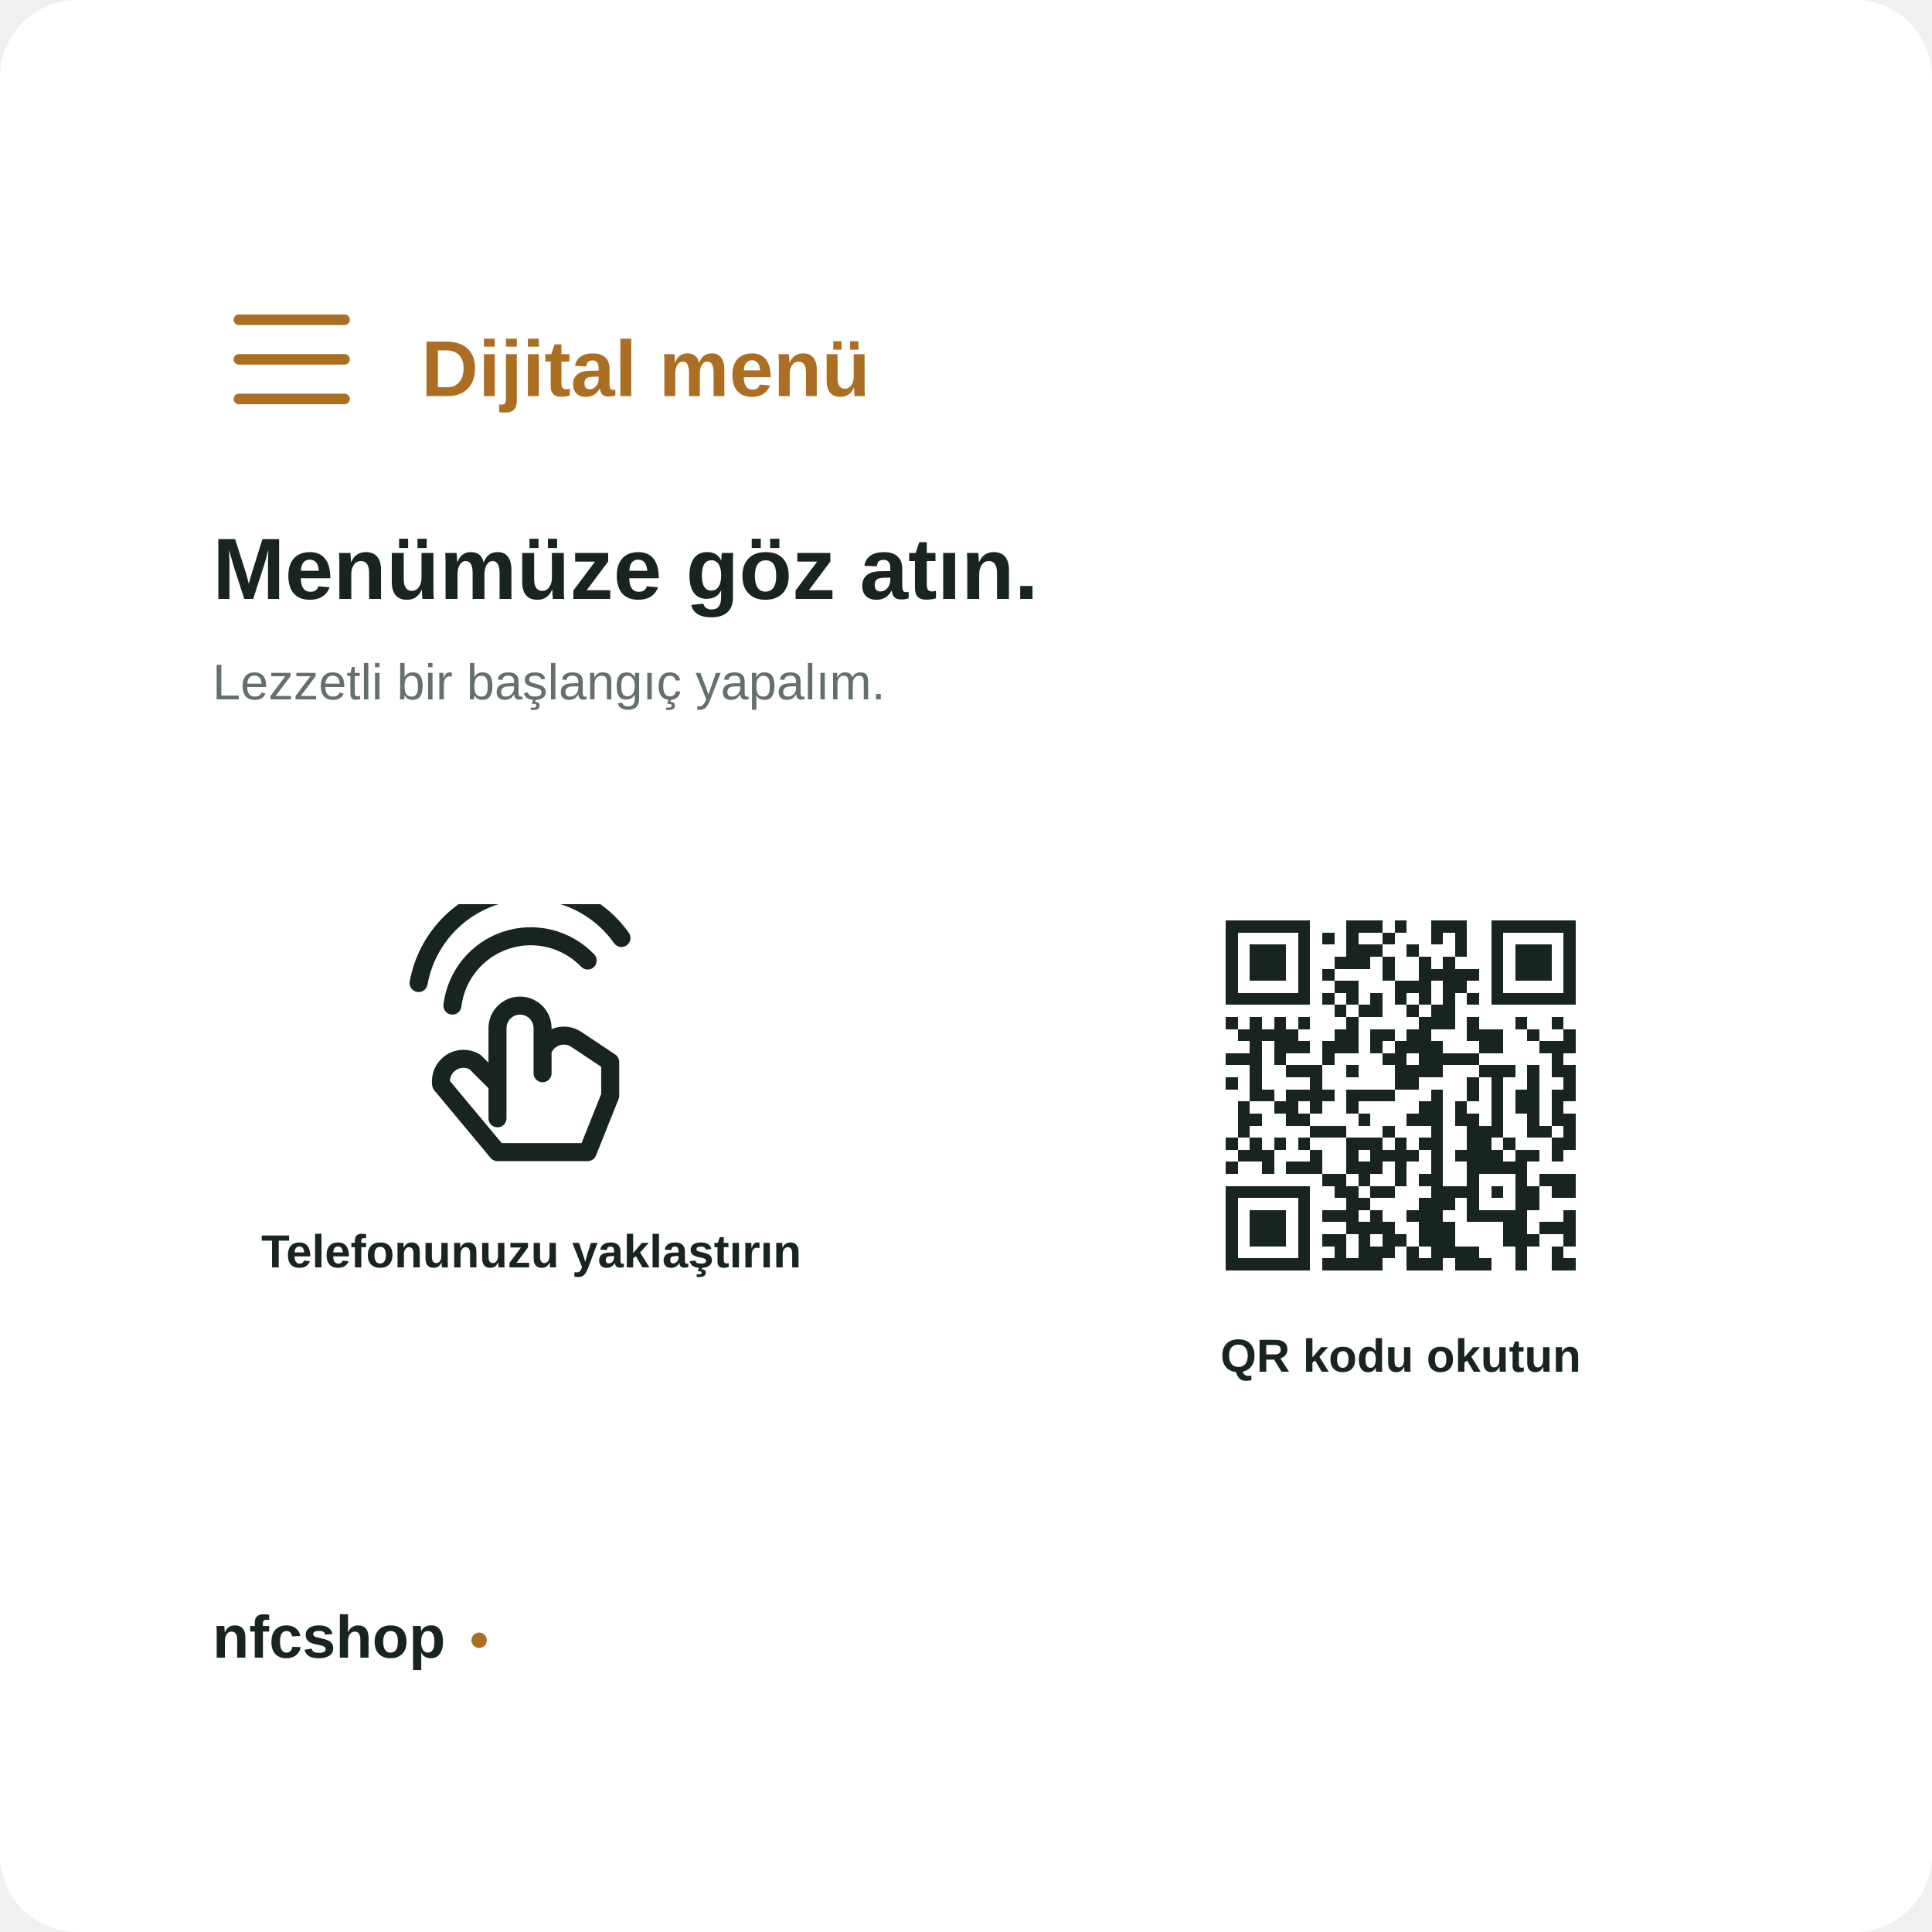
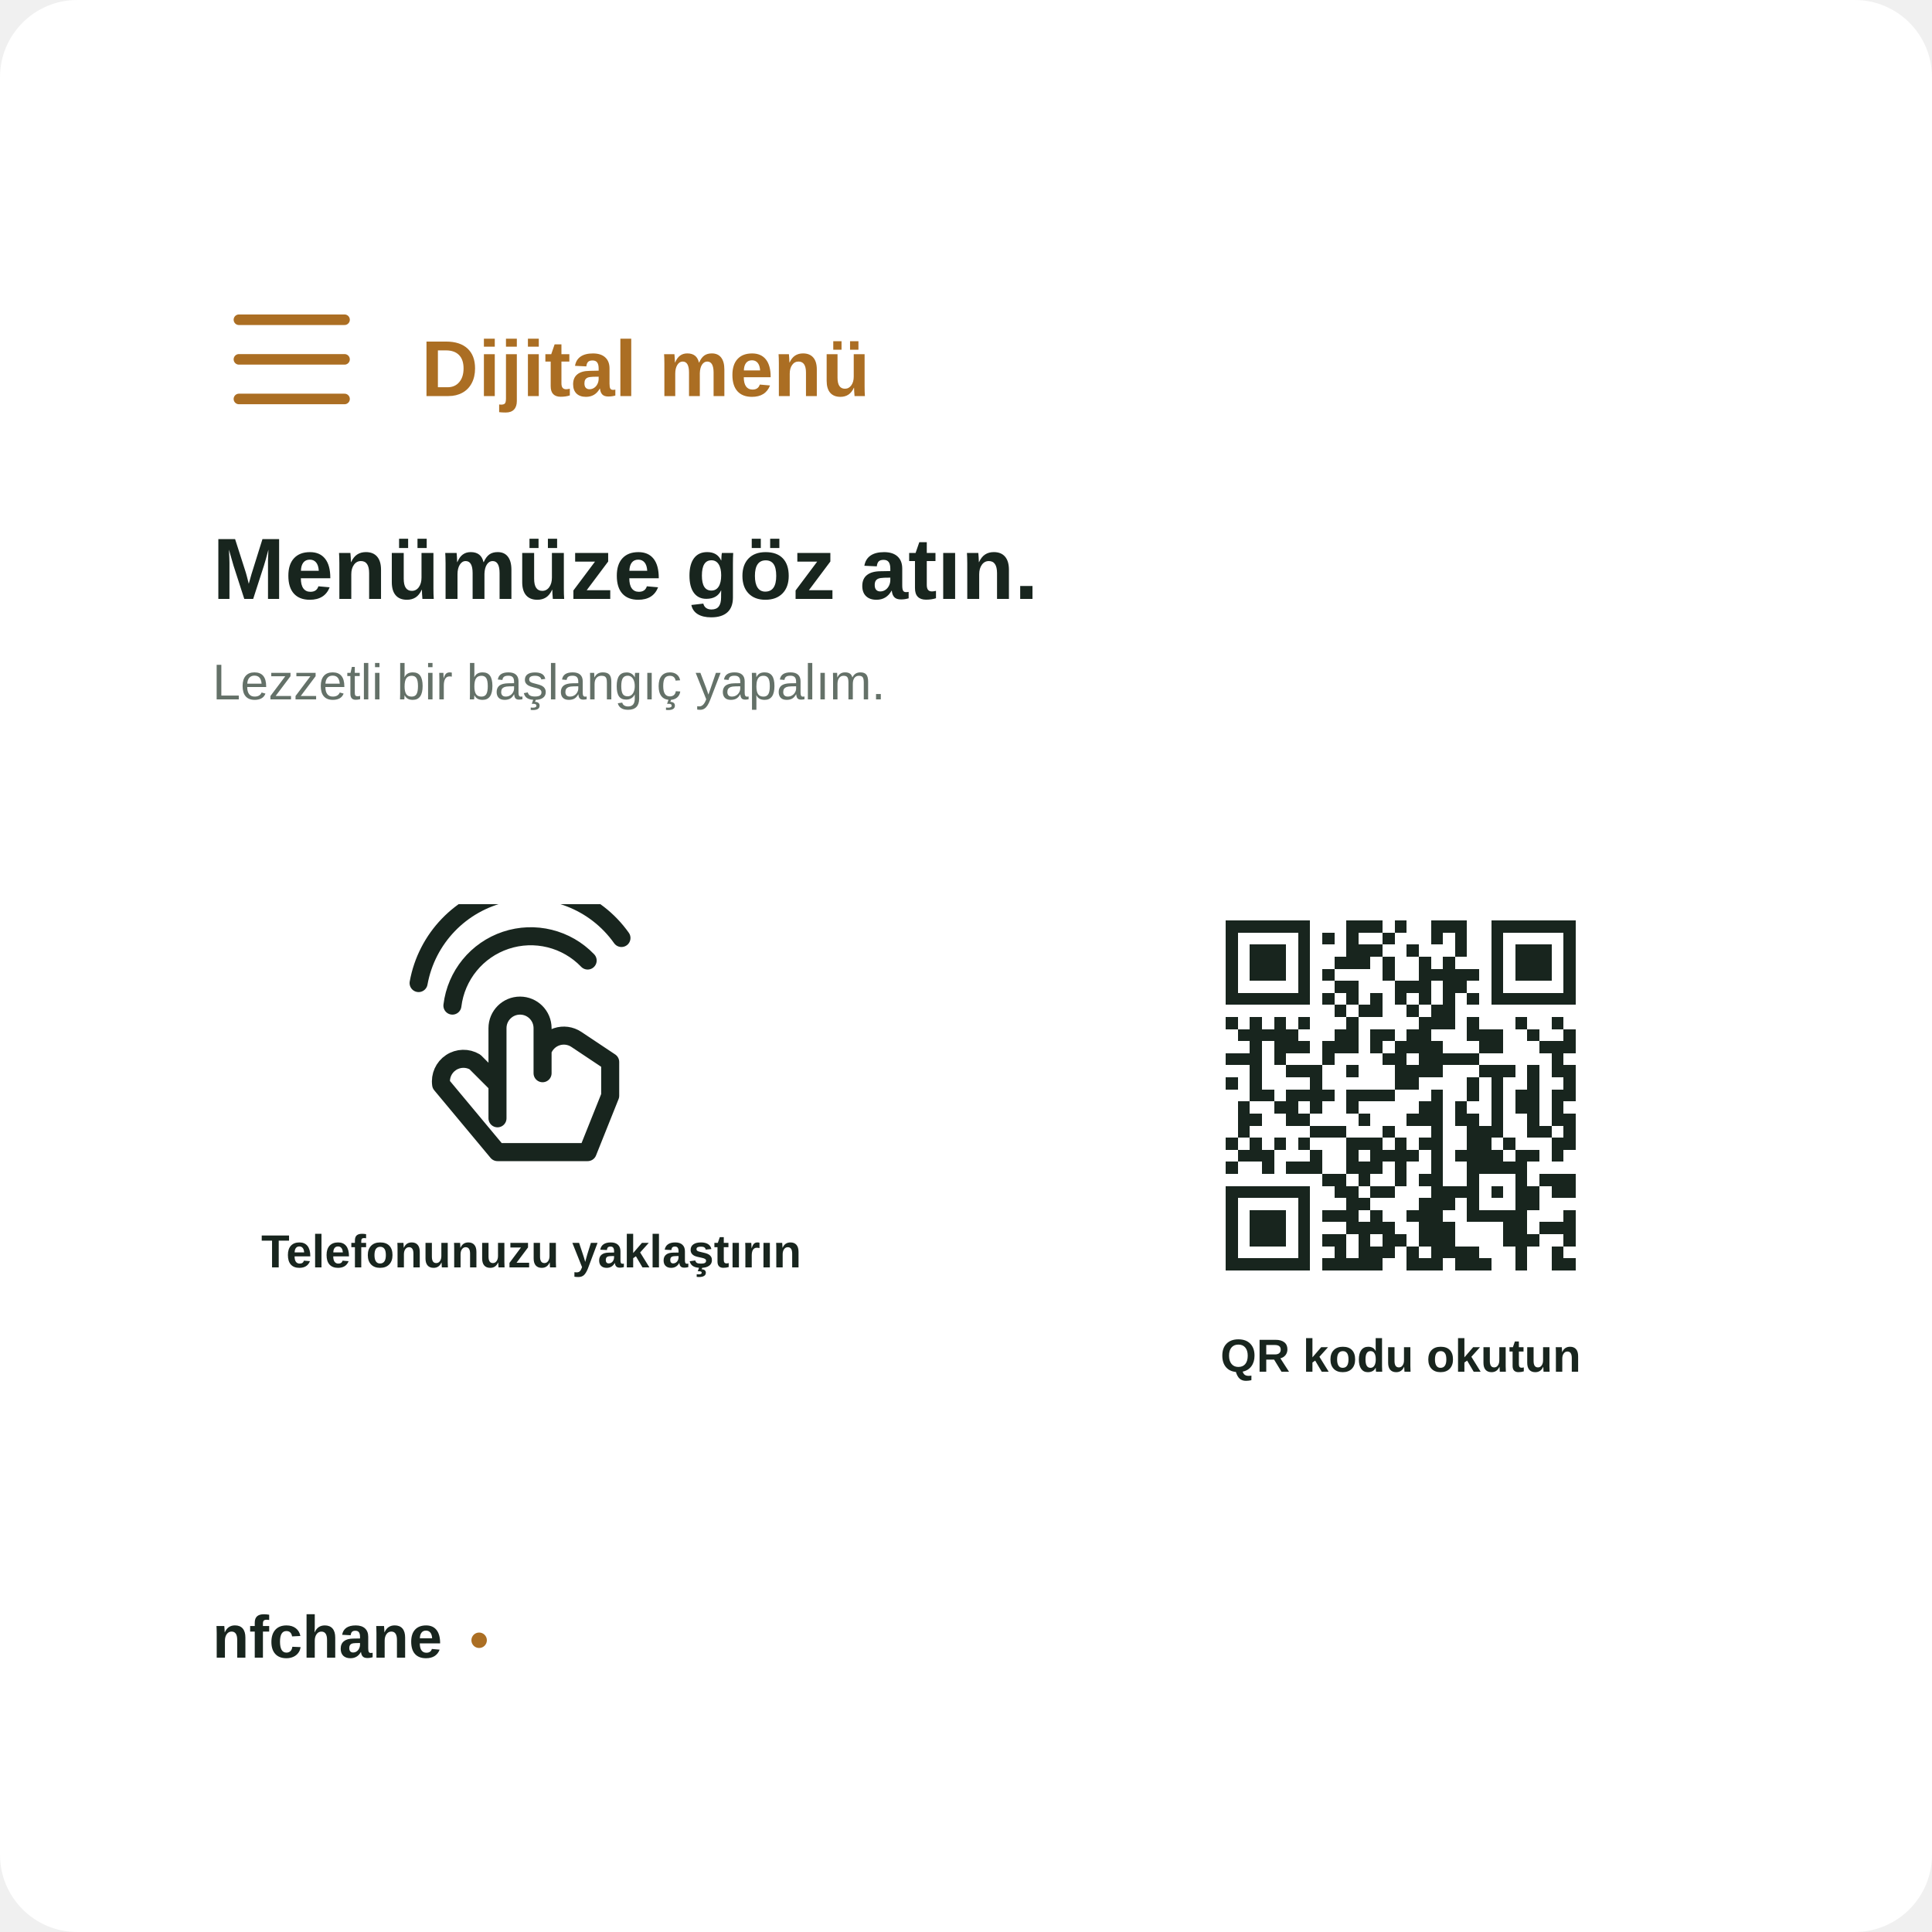
<svg xmlns="http://www.w3.org/2000/svg" width="1000" height="1000" viewBox="0 0 1000 1000">
  <rect width="1000" height="1000" rx="40" fill="#fff" />
  <svg x="110" y="145" width="82" height="82" viewBox="0 0 24 24" fill="none" stroke="#ab6e23" stroke-width="1.6" stroke-linecap="round" stroke-linejoin="round">
    <path d="M4 6h16M4 12h16M4 18h16" />
  </svg>
  <text x="218" y="205" fill="#ab6e23" font-family="Arial, sans-serif" font-size="41" font-weight="600" text-anchor="start">Dijital menü</text>
  <text x="110" y="310" fill="#18251e" font-family="Arial, sans-serif" font-size="45" font-weight="700" text-anchor="start">Menümüze göz atın.</text>
  <text x="110" y="362" fill="#647168" font-family="Arial, sans-serif" font-size="26" font-weight="400" text-anchor="start">Lezzetli bir başlangıç yapalım.</text>
  <svg x="205" y="468" width="140" height="140" viewBox="0 0 24 24" fill="none" stroke="#18251e" stroke-width="1.6" stroke-linecap="round" stroke-linejoin="round">
    <path d="M9 19v-8a2 2 0 0 1 4 0v4-2a2 2 0 0 1 3-1l3 2v3l-2 5H9l-5-6a2 2 0 0 1 3-2l2 2M5 9a7 7 0 0 1 12-4M2 7A10 10 0 0 1 20 3" />
  </svg>
  <text x="275" y="656" fill="#18251e" font-family="Arial, sans-serif" font-size="24" font-weight="600" text-anchor="middle">Telefonunuzu yaklaştırın</text>
  <svg x="622" y="464" width="206" height="206" viewBox="0 0 33 33" shape-rendering="crispEdges">
    <path fill="#ffffff" d="M0 0h33v33H0z" />
    <path stroke="#18251e" d="M2 2.5h7m3 0h3m1 0h1m2 0h3m2 0h7M2 3.5h1m5 0h1m1 0h1m1 0h1m2 0h1m3 0h1m1 0h1m2 0h1m5 0h1M2 4.5h1m1 0h3m1 0h1m3 0h3m2 0h1m3 0h1m2 0h1m1 0h3m1 0h1M2 5.5h1m1 0h3m1 0h1m2 0h3m1 0h1m2 0h1m1 0h1m3 0h1m1 0h3m1 0h1M2 6.5h1m1 0h3m1 0h1m1 0h1m4 0h1m2 0h5m1 0h1m1 0h3m1 0h1M2 7.5h1m5 0h1m2 0h2m3 0h3m1 0h2m2 0h1m5 0h1M2 8.5h7m1 0h1m1 0h1m1 0h1m1 0h1m1 0h1m1 0h1m1 0h1m1 0h7M11 9.5h1m1 0h2m2 0h1m1 0h2M2 10.5h1m1 0h1m1 0h1m1 0h1m3 0h1m5 0h3m1 0h1m3 0h1m2 0h1M3 11.5h5m3 0h2m1 0h2m1 0h2m3 0h3m2 0h1m2 0h1M4 12.5h1m1 0h3m1 0h3m1 0h1m1 0h4m3 0h2m3 0h3M2 13.5h3m1 0h1m3 0h1m4 0h2m1 0h5m6 0h1M4 14.5h1m2 0h3m2 0h1m3 0h4m3 0h3m1 0h1m1 0h2M2 15.5h1m1 0h1m4 0h1m6 0h2m4 0h1m1 0h1m2 0h1m2 0h1M4 16.5h2m1 0h4m1 0h4m3 0h1m2 0h1m1 0h1m1 0h2m1 0h2M3 17.5h1m2 0h2m1 0h1m2 0h1m5 0h2m1 0h1m2 0h1m1 0h2m1 0h1M3 18.5h2m2 0h2m4 0h1m3 0h3m1 0h2m1 0h1m2 0h1m1 0h2M3 19.5h1m5 0h3m3 0h1m3 0h1m2 0h3m2 0h2m1 0h1M2 20.5h1m1 0h1m1 0h1m1 0h1m3 0h3m1 0h1m1 0h2m2 0h2m1 0h1m3 0h2M3 21.5h3m3 0h1m2 0h1m1 0h4m1 0h1m1 0h4m1 0h2m1 0h1M2 22.5h1m2 0h1m1 0h3m2 0h3m1 0h1m2 0h1m2 0h5M10 23.5h2m1 0h1m2 0h1m1 0h2m2 0h1m3 0h1m1 0h3M2 24.5h7m2 0h2m1 0h2m3 0h4m1 0h1m1 0h2m1 0h2M2 25.5h1m5 0h1m3 0h2m4 0h3m1 0h1m3 0h2M2 26.5h1m1 0h3m1 0h1m1 0h3m1 0h1m2 0h3m2 0h5m3 0h1M2 27.5h1m1 0h3m1 0h1m3 0h4m2 0h3m4 0h2m1 0h3M2 28.5h1m1 0h3m1 0h1m1 0h2m1 0h1m1 0h2m1 0h3m4 0h3m2 0h1M2 29.5h1m5 0h1m2 0h1m1 0h3m1 0h1m1 0h4m3 0h1m2 0h1M2 30.5h7m1 0h5m2 0h3m1 0h3m2 0h1m2 0h2" />
  </svg>
  <text x="725" y="710" fill="#18251e" font-family="Arial, sans-serif" font-size="24" font-weight="600" text-anchor="middle">QR kodu okutun</text>
-   <text x="110" y="858" fill="#18251e" font-family="Arial, sans-serif" font-size="31" font-weight="700" text-anchor="start">nfcshop</text>
+   <text x="110" y="858" fill="#18251e" font-family="Arial, sans-serif" font-size="31" font-weight="700" text-anchor="start">nfchane</text>
  <circle cx="248" cy="849" r="4" fill="#ab6e23" />
</svg>
